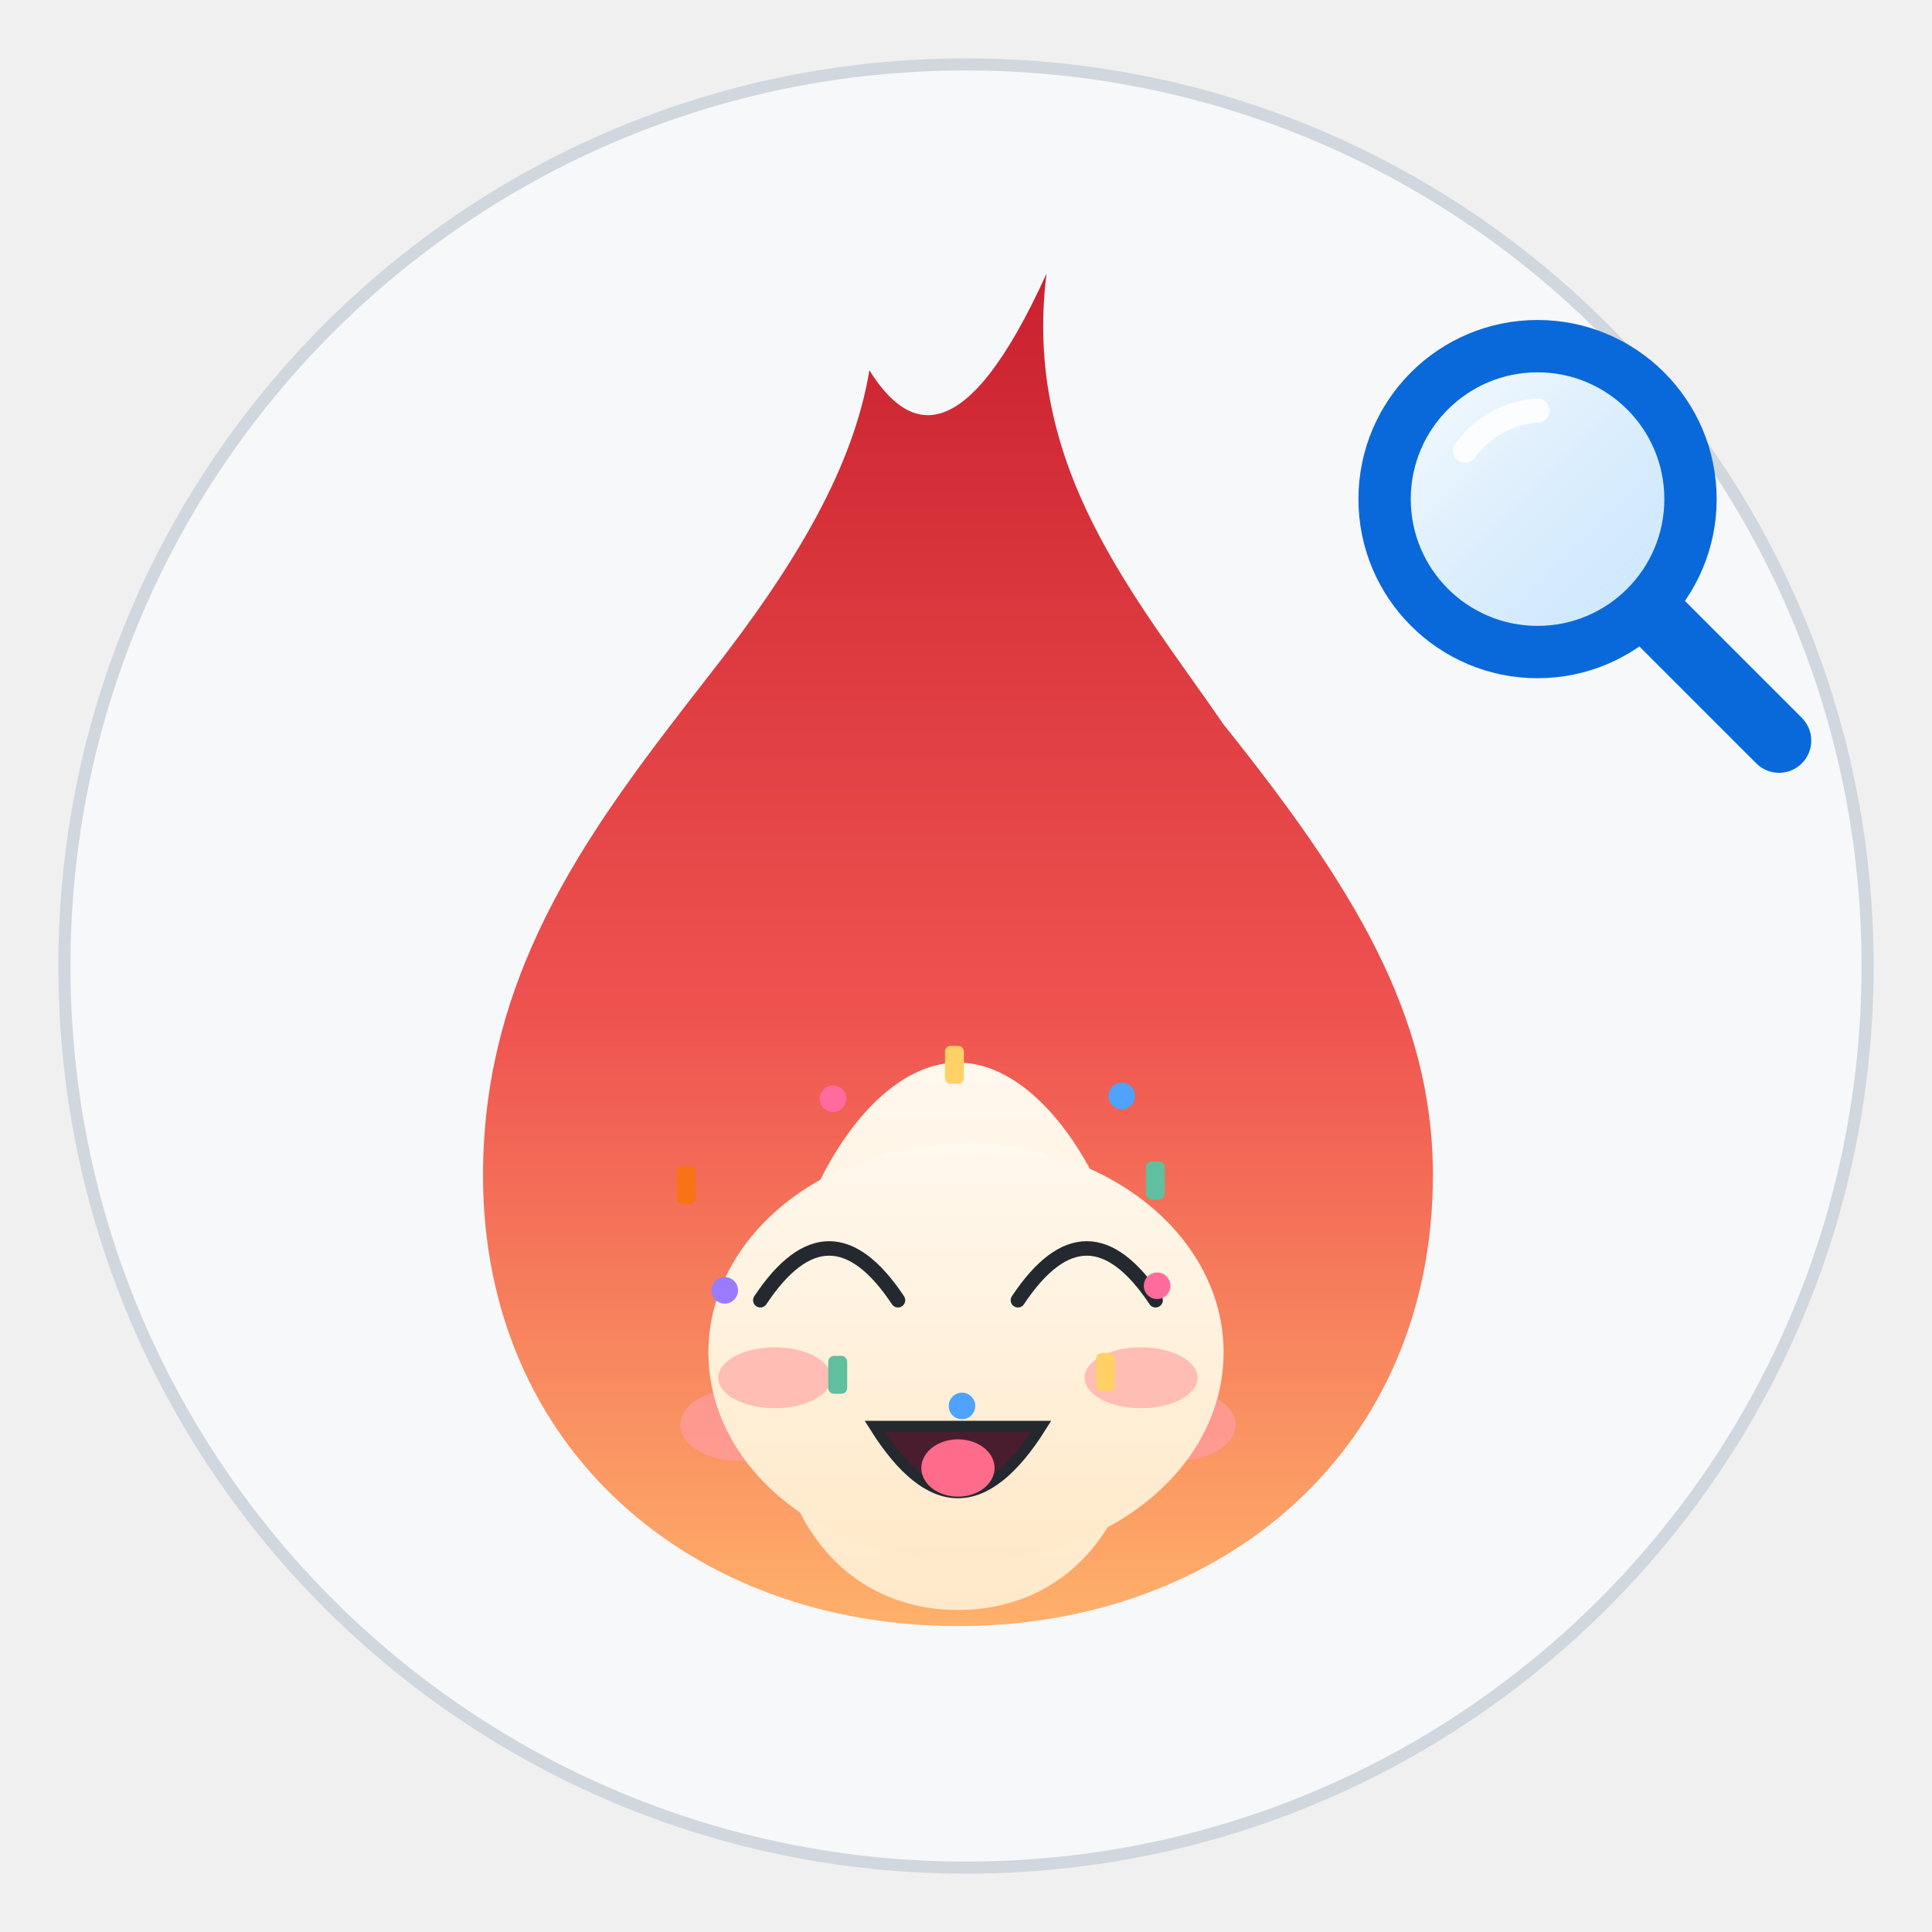
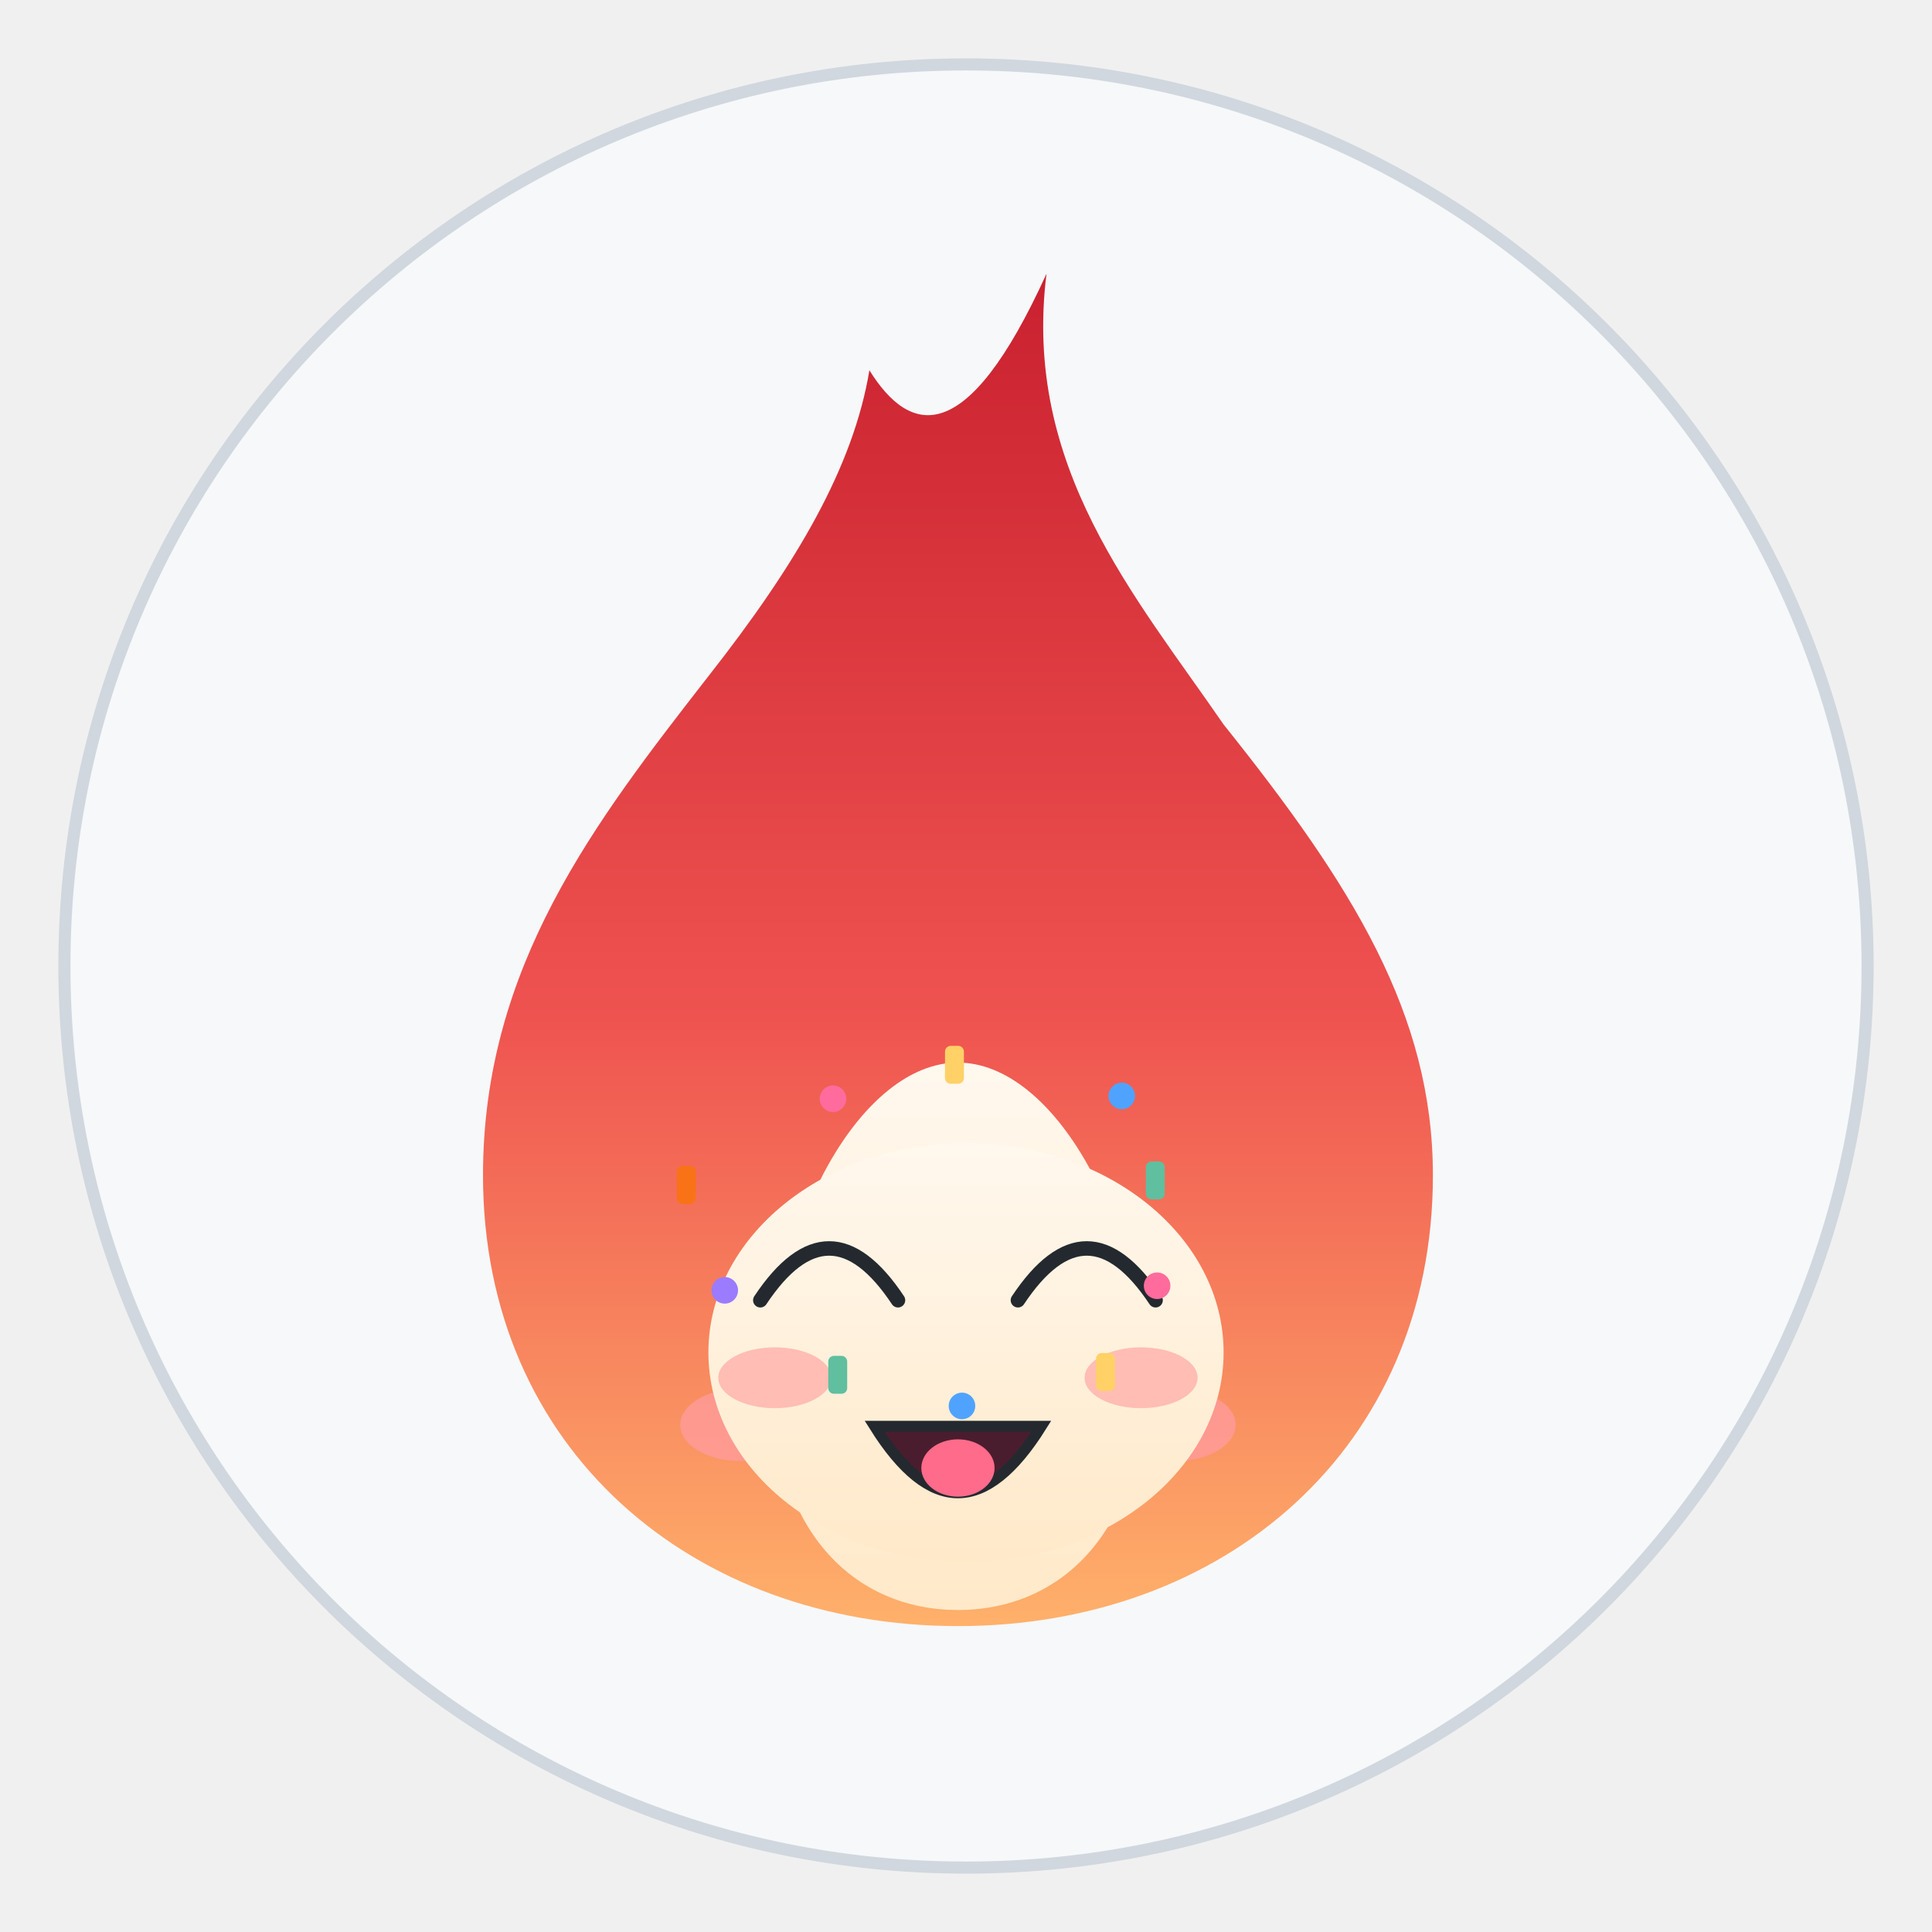
<svg xmlns="http://www.w3.org/2000/svg" viewBox="0 0 240 240" width="240" height="240" role="img" aria-label="焰焰 · 欢乐 Joy">
  <style>
.ex-motion { animation: ex-bounce 1.15s ease-in-out infinite; transform-box: fill-box; transform-origin: 50% 50%; }
.ex-anim-tear { animation: ex-tear 1.8s ease-in infinite; transform-box: fill-box; transform-origin: center; }
.ex-anim-sweat { animation: ex-tear 1.5s ease-in infinite; transform-box: fill-box; transform-origin: center; }
.ex-anim-heart { animation: ex-heart 2.2s ease-out infinite; transform-box: fill-box; transform-origin: center; }
.ex-anim-spark { animation: ex-spark 1.9s ease-in-out infinite; transform-box: fill-box; transform-origin: center; }
.ex-anim-rain { animation: ex-rain 1.4s linear infinite; transform-box: fill-box; transform-origin: center; }
.ex-anim-confetti { animation: ex-confetti 2.4s linear infinite; transform-box: fill-box; transform-origin: center; }
.ex-anim-pulse { animation: ex-pulse 1.6s ease-in-out infinite; transform-box: fill-box; transform-origin: center; }
.ex-anim-knock { animation: ex-knock 0.55s ease-in-out infinite; transform-box: fill-box; transform-origin: center; }
.ex-anim-knockline { animation: ex-knockline 0.55s ease-out infinite; transform-box: fill-box; transform-origin: center; }
.ex-anim-palm { animation: ex-palm 0.9s ease-in-out infinite; transform-box: fill-box; transform-origin: center; }
.ex-anim-steam { animation: ex-steam 1.8s ease-out infinite; transform-box: fill-box; transform-origin: center; }
.ex-anim-shock { animation: ex-shock 0.5s ease-in-out infinite; transform-box: fill-box; transform-origin: center; }
.ex-anim-please { animation: ex-please 1.4s ease-in-out infinite; transform-box: fill-box; transform-origin: center; }
.ex-anim-drift { animation: ex-drift 4.5s ease-in-out infinite; transform-box: fill-box; transform-origin: center; }
@keyframes ex-bounce { 0%,100% { transform: translateY(0); } 35% { transform: translateY(-4.9px); } 55% { transform: translateY(-1.44px); } 75% { transform: translateY(0); } }
@keyframes ex-tear { 0% { transform: translateY(0); opacity: 0; } 18% { opacity: 1; } 100% { transform: translateY(9.9px); opacity: 0; } }
@keyframes ex-heart { 0% { transform: translateY(0) scale(.65); opacity: 0; } 20% { opacity: 1; } 100% { transform: translateY(-16.2px) scale(1.15); opacity: 0; } }
@keyframes ex-spark { 0%,100% { transform: scale(.6) rotate(0deg); opacity: .3; } 50% { transform: scale(1.15) rotate(25deg); opacity: 1; } }
@keyframes ex-rain { 0% { transform: translateY(0); opacity: 0; } 20% { opacity: 1; } 100% { transform: translateY(10.8px); opacity: 0; } }
@keyframes ex-confetti { 0% { transform: translateY(-4px) rotate(0deg); opacity: 1; } 100% { transform: translateY(14.4px) rotate(200deg); opacity: 0; } }
@keyframes ex-pulse { 0%,100% { transform: scale(1); opacity: .35; } 50% { transform: scale(1.18); opacity: .7; } }
@keyframes ex-knock { 0%,100% { transform: translateX(4.05px); } 35% { transform: translateX(0); } }
@keyframes ex-knockline { 0%,100% { transform: scaleX(.6); opacity: .35; } 35% { transform: scaleX(1); opacity: 1; } }
@keyframes ex-palm { 0%,100% { transform: translateY(0) rotate(0deg); } 50% { transform: translateY(-1.08px) rotate(-4deg); } }
@keyframes ex-steam { 0% { transform: translateY(0); opacity: .7; } 100% { transform: translateY(-8.1px); opacity: 0; } }
@keyframes ex-shock { 0%,100% { transform: scaleX(.7); opacity: .4; } 50% { transform: scaleX(1.25); opacity: 1; } }
@keyframes ex-please { 0%,100% { transform: translateY(0); } 50% { transform: translateY(-1.62px); } }
@keyframes ex-drift { 0%,100% { transform: translateY(0); } 50% { transform: translateY(-1.8px); } }
@media (prefers-reduced-motion: reduce) {
  .ex-motion, [class*="ex-anim-"] { animation: none !important; }
}
</style>
  <g class="ex-motion ex-joy">
    <g class="ex-base">
      <defs>
        <linearGradient id="flame" x1="0" y1="1" x2="0" y2="0">
          <stop offset="0" stop-color="#ffb26b" />
          <stop offset="0.45" stop-color="#ef5350" />
          <stop offset="1" stop-color="#c9202f" />
        </linearGradient>
        <linearGradient id="core" x1="0" y1="1" x2="0" y2="0">
          <stop offset="0" stop-color="#ffe9c9" />
          <stop offset="1" stop-color="#fff8ee" />
        </linearGradient>
-         <linearGradient id="lens" x1="0" y1="0" x2="1" y2="1">
-           <stop offset="0" stop-color="#ffffff" stop-opacity="0.75" />
-           <stop offset="1" stop-color="#96d0ff" stop-opacity="0.45" />
-         </linearGradient>
      </defs>
      <circle cx="120" cy="120" r="112" fill="#f6f8fa" stroke="#d0d7de" stroke-width="1.5" />
      <path d="M130 34            C 127 58 141 74 152 90            C 168 110 178 126 178 146            C 178 180 152 202 119 202            C 86 202 60 180 60 146            C 60 120 74 102 88 84            C 99 70 106 58 108 46            C 113 54 120 56 130 34 Z" fill="url(#flame)" />
      <path d="M119 132            C 131 132 142 152 142 172            C 142 190 132 200 119 200            C 106 200 96 190 96 172            C 96 152 107 132 119 132 Z" fill="url(#core)" />
      <ellipse cx="92" cy="177" rx="7.5" ry="4.5" fill="#ff9b9b" opacity="0.8" />
      <ellipse cx="146" cy="177" rx="7.5" ry="4.5" fill="#ff9b9b" opacity="0.8" />
      <circle cx="103" cy="159" r="9" fill="#ffffff" />
      <circle cx="135" cy="159" r="9" fill="#ffffff" />
      <circle cx="103" cy="160" r="4.8" fill="#24292f" />
      <circle cx="135" cy="160" r="4.8" fill="#24292f" />
      <circle cx="101" cy="157.5" r="1.7" fill="#ffffff" />
      <circle cx="133" cy="157.5" r="1.7" fill="#ffffff" />
      <path d="M110 174 Q119 183 128 174" fill="none" stroke="#24292f" stroke-width="2.6" stroke-linecap="round" />
-       <line x1="205" y1="76" x2="221" y2="92" stroke="#0969da" stroke-width="8" stroke-linecap="round" />
-       <circle cx="191" cy="62" r="19" fill="url(#lens)" stroke="#0969da" stroke-width="6.5" />
-       <path d="M182 56 a 12 12 0 0 1 9 -5" fill="none" stroke="#ffffff" stroke-width="3" stroke-linecap="round" opacity="0.85" />
    </g>
    <g class="ex-face">
      <ellipse cx="120" cy="168" rx="32" ry="26" fill="url(#core)" />
      <path d="M 94.45,161.52 Q 103,148.65 111.55,161.52" fill="none" stroke="#24292F" stroke-width="1.8" stroke-linecap="round" />
      <path d="M 126.45,161.52 Q 135,148.65 143.55,161.52" fill="none" stroke="#24292F" stroke-width="1.8" stroke-linecap="round" />
      <path d="M 108.65,177.18 Q 119,193.7 129.35,177.18 Z" fill="#4A1D2E" stroke="#24292F" stroke-width="1.36" />
      <ellipse cx="119" cy="182.36" rx="4.55" ry="3.56" fill="#FF6B8A" />
      <ellipse class="ex-anim-pulse" cx="96.25" cy="171.15" rx="7.02" ry="3.78" fill="#FF9B9B" opacity="0.6" />
      <ellipse class="ex-anim-pulse" cx="141.75" cy="171.15" rx="7.02" ry="3.78" fill="#FF9B9B" opacity="0.6" />
      <g transform="translate(143.74 159.72)">
        <circle class="ex-anim-confetti" style="animation-delay:0.0s" r="1.65" fill="#FF6B9D" />
      </g>
      <g transform="translate(137.34 170.43)">
        <rect class="ex-anim-confetti" style="animation-delay:0.16s" x="-1.18" y="-2.35" width="2.35" height="4.71" rx="0.71" fill="#FFD166" />
      </g>
      <g transform="translate(119.5 174.65)">
        <circle class="ex-anim-confetti" style="animation-delay:0.32s" r="1.65" fill="#4FA3FF" />
      </g>
      <g transform="translate(104.07 170.78)">
        <rect class="ex-anim-confetti" style="animation-delay:0.48s" x="-1.18" y="-2.35" width="2.35" height="4.71" rx="0.71" fill="#5FBF9F" />
      </g>
      <g transform="translate(90.03 160.29)">
        <circle class="ex-anim-confetti" style="animation-delay:0.64s" r="1.65" fill="#9B7BFF" />
      </g>
      <g transform="translate(85.26 147.2)">
        <rect class="ex-anim-confetti" style="animation-delay:0.8s" x="-1.18" y="-2.35" width="2.35" height="4.71" rx="0.71" fill="#F97316" />
      </g>
      <g transform="translate(103.48 136.49)">
        <circle class="ex-anim-confetti" style="animation-delay:0.96s" r="1.65" fill="#FF6B9D" />
      </g>
      <g transform="translate(118.57 132.27)">
        <rect class="ex-anim-confetti" style="animation-delay:1.12s" x="-1.18" y="-2.35" width="2.35" height="4.71" rx="0.71" fill="#FFD166" />
      </g>
      <g transform="translate(139.35 136.14)">
        <circle class="ex-anim-confetti" style="animation-delay:1.28s" r="1.65" fill="#4FA3FF" />
      </g>
      <g transform="translate(143.52 146.63)">
        <rect class="ex-anim-confetti" style="animation-delay:1.44s" x="-1.18" y="-2.35" width="2.35" height="4.71" rx="0.71" fill="#5FBF9F" />
      </g>
    </g>
  </g>
</svg>
